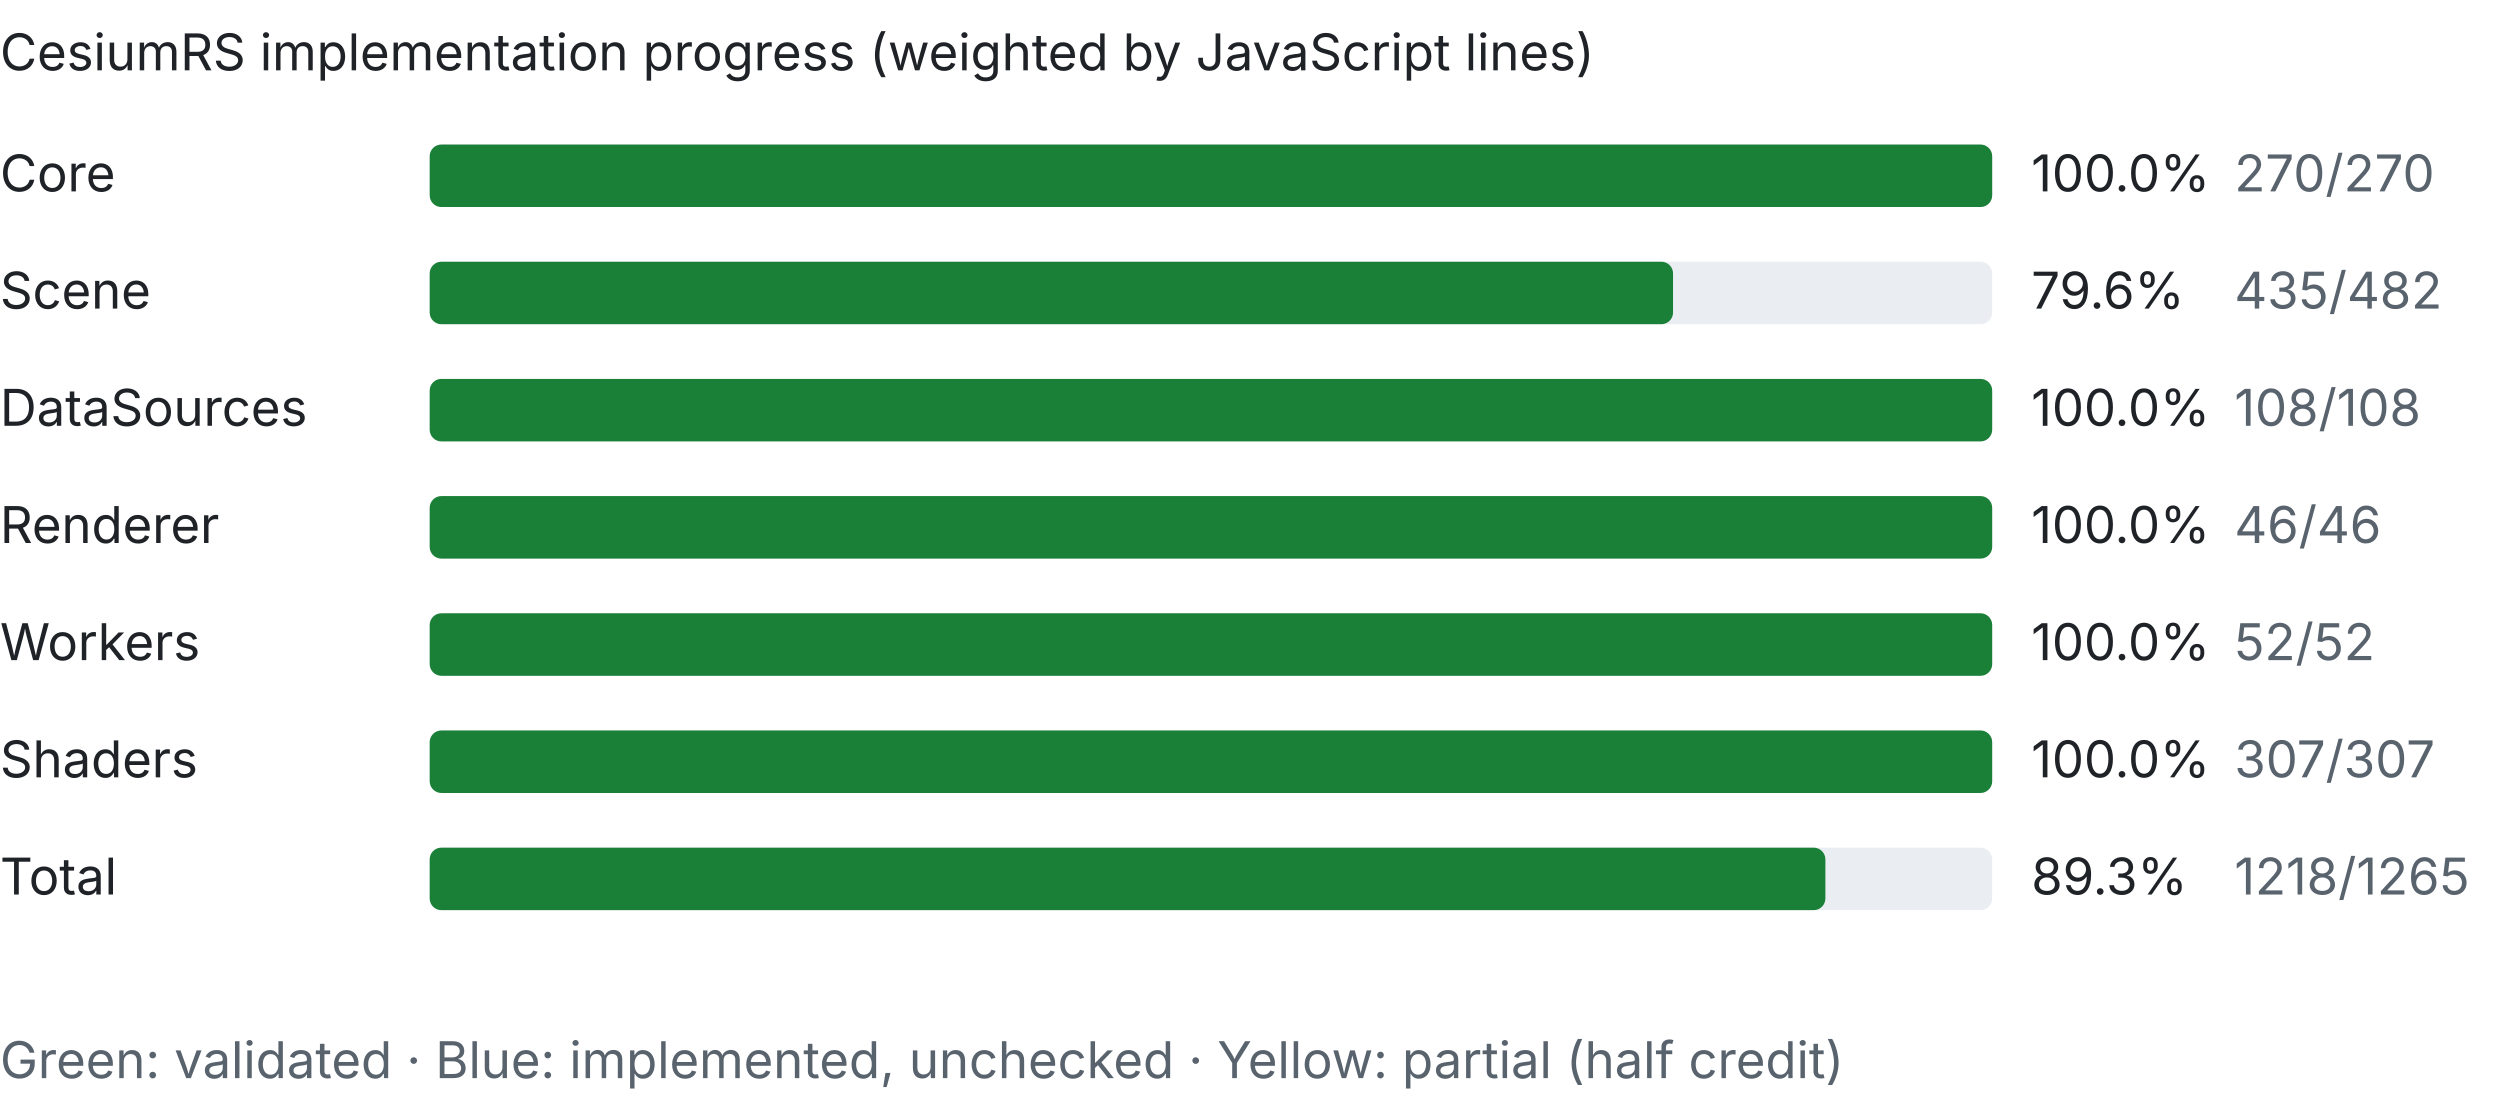
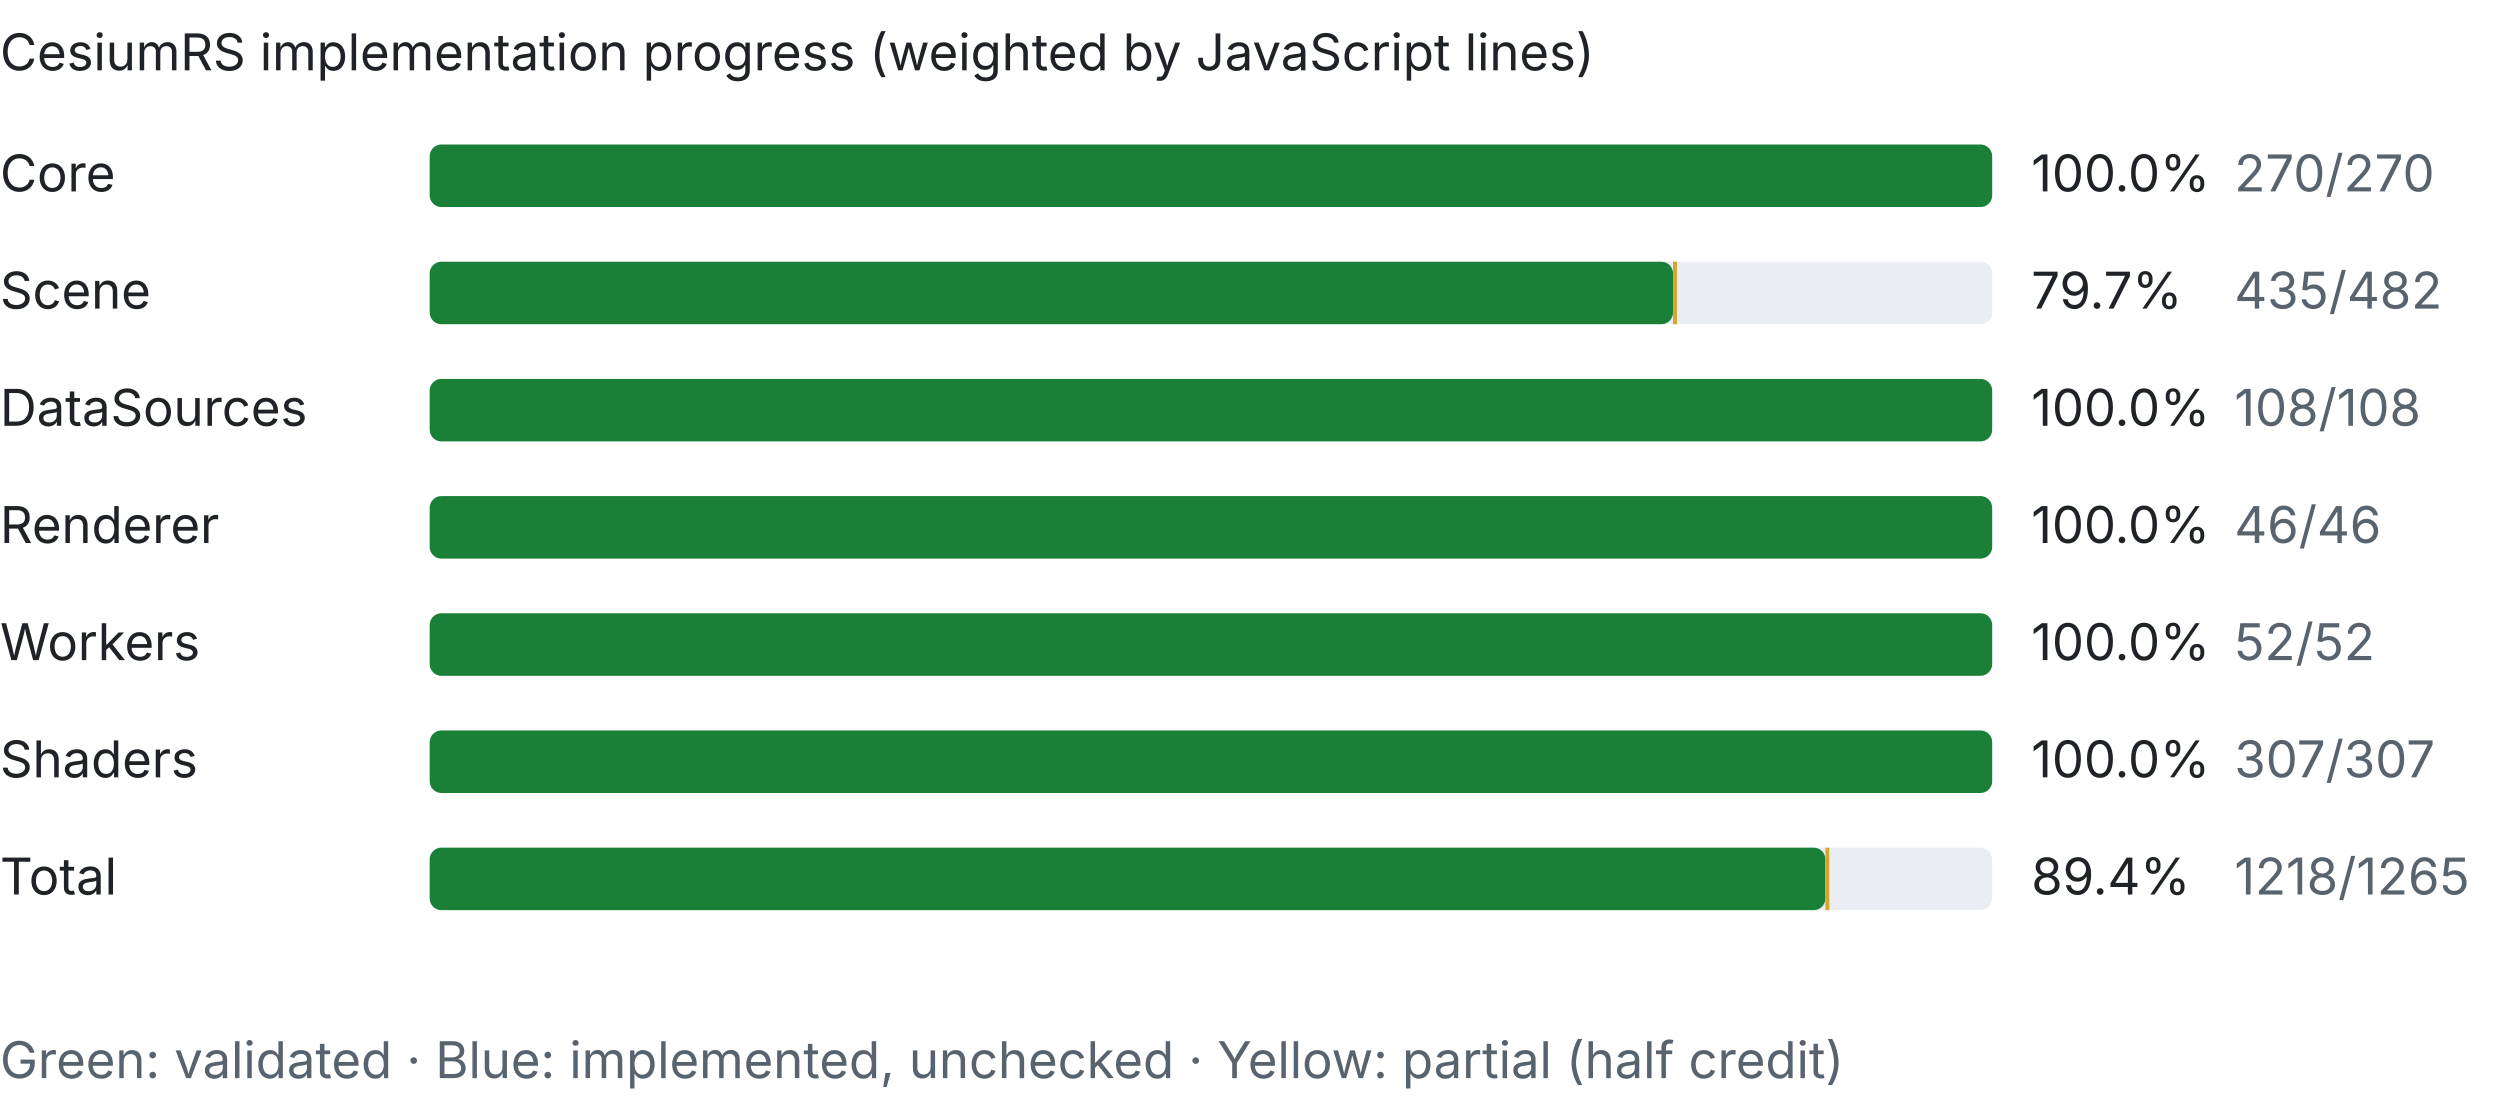
<svg xmlns="http://www.w3.org/2000/svg" width="640" height="281" viewBox="0 0 640 281">
  <style>text{font:13px system-ui,-apple-system,Segoe UI,sans-serif;fill:#1f2328}.dim{fill:#59636e}.bg{fill:#eaeef2}.done{fill:#1a7f37}.part{fill:#d4a72c}.unchecked{fill:#0969da}@media (prefers-color-scheme:dark){text{fill:#e6edf3}.dim{fill:#9198a1}.bg{fill:#30363d}.done{fill:#3fb950}}</style>
  <text x="0" y="18" font-weight="600">CesiumRS implementation progress (weighted by JavaScript lines)</text>
  <text x="0" y="49">Core</text>
  <rect class="bg" x="110" y="37" width="400" height="16" rx="3" />
  <rect class="done" x="110" y="37" width="400.0" height="16" rx="3" />
  <text x="520" y="49">100.0%</text>
  <text class="dim" x="572" y="49">270/270</text>
  <text x="0" y="79">Scene</text>
  <rect class="bg" x="110" y="67" width="400" height="16" rx="3" />
  <rect class="done" x="110" y="67" width="318.3" height="16" rx="3" />
-   <text x="520" y="79">79.6%</text>
+   <rect class="part" x="428.3" y="67" width="1.0" height="16" />
+   <text x="520" y="79">79.7%</text>
  <text class="dim" x="572" y="79">435/482</text>
  <text x="0" y="109">DataSources</text>
  <rect class="bg" x="110" y="97" width="400" height="16" rx="3" />
  <rect class="done" x="110" y="97" width="400.0" height="16" rx="3" />
  <text x="520" y="109">100.0%</text>
  <text class="dim" x="572" y="109">108/108</text>
  <text x="0" y="139">Renderer</text>
  <rect class="bg" x="110" y="127" width="400" height="16" rx="3" />
  <rect class="done" x="110" y="127" width="400.0" height="16" rx="3" />
  <text x="520" y="139">100.0%</text>
  <text class="dim" x="572" y="139">46/46</text>
  <text x="0" y="169">Workers</text>
  <rect class="bg" x="110" y="157" width="400" height="16" rx="3" />
  <rect class="done" x="110" y="157" width="400.0" height="16" rx="3" />
  <text x="520" y="169">100.0%</text>
  <text class="dim" x="572" y="169">52/52</text>
  <text x="0" y="199">Shaders</text>
  <rect class="bg" x="110" y="187" width="400" height="16" rx="3" />
  <rect class="done" x="110" y="187" width="400.0" height="16" rx="3" />
  <text x="520" y="199">100.0%</text>
  <text class="dim" x="572" y="199">307/307</text>
  <text x="0" y="229" font-weight="600">Total</text>
  <rect class="bg" x="110" y="217" width="400" height="16" rx="3" />
  <rect class="done" x="110" y="217" width="357.3" height="16" rx="3" />
-   <text x="520" y="229" font-weight="600">89.3%</text>
+   <rect class="part" x="467.3" y="217" width="1.0" height="16" />
+   <text x="520" y="229" font-weight="600">89.4%</text>
  <text class="dim" x="572" y="229">1218/1265</text>
  <text class="dim" x="0" y="276">Green: validated · Blue: implemented, unchecked · Yellow: partial (half credit)</text>
</svg>
